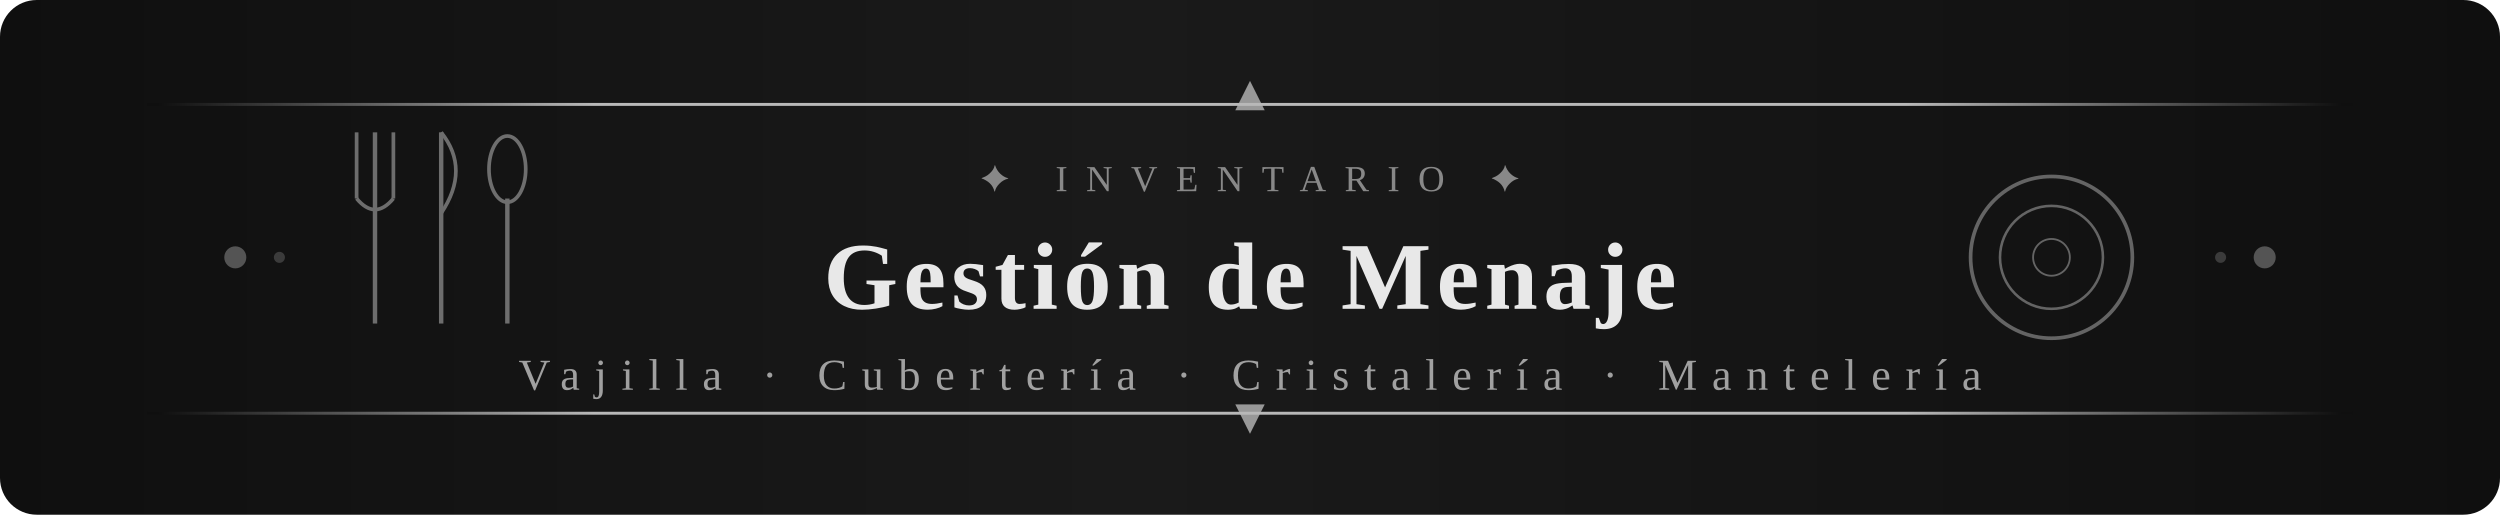
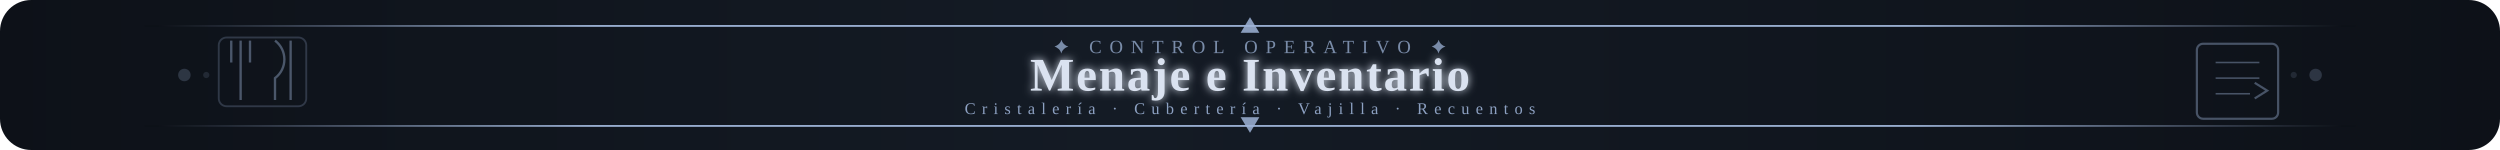
- <svg xmlns="http://www.w3.org/2000/svg" width="100%" viewBox="0 0 680 140">
+ <svg xmlns="http://www.w3.org/2000/svg" width="100%" height="100%" viewBox="0 0 1600 96" preserveAspectRatio="xMidYMid slice">
  <defs>
-     <linearGradient id="bgM" x1="0%" y1="0%" x2="100%" y2="0%">
-       <stop offset="0%" style="stop-color:#0f0f0f;stop-opacity:1" />
-       <stop offset="45%" style="stop-color:#1a1a1a;stop-opacity:1" />
-       <stop offset="100%" style="stop-color:#0f0f0f;stop-opacity:1" />
+     <linearGradient id="bg" x1="0%" y1="0%" x2="100%" y2="0%">
+       <stop offset="0%" stop-color="#0d1118" />
+       <stop offset="45%" stop-color="#141b25" />
+       <stop offset="100%" stop-color="#0d1118" />
    </linearGradient>
-     <linearGradient id="lineM" x1="0%" y1="0%" x2="100%" y2="0%">
-       <stop offset="0%" style="stop-color:#0f0f0f;stop-opacity:1" />
-       <stop offset="20%" style="stop-color:#b8b8b8;stop-opacity:1" />
-       <stop offset="80%" style="stop-color:#b8b8b8;stop-opacity:1" />
-       <stop offset="100%" style="stop-color:#0f0f0f;stop-opacity:1" />
+     <linearGradient id="line" x1="0%" y1="0%" x2="100%" y2="0%">
+       <stop offset="0%" stop-color="#0d1118" />
+       <stop offset="20%" stop-color="#9db3d7" />
+       <stop offset="80%" stop-color="#9db3d7" />
+       <stop offset="100%" stop-color="#0d1118" />
    </linearGradient>
+     <filter id="softGlow" x="-20%" y="-20%" width="140%" height="140%">
+       <feGaussianBlur stdDeviation="2.8" result="blur" />
+       <feMerge>
+         <feMergeNode in="blur" />
+         <feMergeNode in="SourceGraphic" />
+       </feMerge>
+     </filter>
  </defs>
-   <rect width="680" height="140" fill="url(#bgM)" rx="10" style="stroke:none;color:rgb(0, 0, 0);stroke-width:1px;stroke-linecap:butt;stroke-linejoin:miter;opacity:1;font-family:&quot;Anthropic Sans&quot;, -apple-system, BlinkMacSystemFont, &quot;Segoe UI&quot;, sans-serif;font-size:16px;font-weight:400;text-anchor:start;dominant-baseline:auto" />
-   <rect x="40" y="28" width="600" height="0.8" fill="url(#lineM)" style="stroke:none;color:rgb(0, 0, 0);stroke-width:1px;stroke-linecap:butt;stroke-linejoin:miter;opacity:1;font-family:&quot;Anthropic Sans&quot;, -apple-system, BlinkMacSystemFont, &quot;Segoe UI&quot;, sans-serif;font-size:16px;font-weight:400;text-anchor:start;dominant-baseline:auto" />
-   <rect x="40" y="112" width="600" height="0.8" fill="url(#lineM)" style="stroke:none;color:rgb(0, 0, 0);stroke-width:1px;stroke-linecap:butt;stroke-linejoin:miter;opacity:1;font-family:&quot;Anthropic Sans&quot;, -apple-system, BlinkMacSystemFont, &quot;Segoe UI&quot;, sans-serif;font-size:16px;font-weight:400;text-anchor:start;dominant-baseline:auto" />
-   <polygon points="340,22 344,30 336,30" fill="#b8b8b8" opacity="0.8" style="fill:rgb(184, 184, 184);stroke:none;color:rgb(0, 0, 0);stroke-width:1px;stroke-linecap:butt;stroke-linejoin:miter;opacity:0.8;font-family:&quot;Anthropic Sans&quot;, -apple-system, BlinkMacSystemFont, &quot;Segoe UI&quot;, sans-serif;font-size:16px;font-weight:400;text-anchor:start;dominant-baseline:auto" />
-   <polygon points="340,118 344,110 336,110" fill="#b8b8b8" opacity="0.8" style="fill:rgb(184, 184, 184);stroke:none;color:rgb(0, 0, 0);stroke-width:1px;stroke-linecap:butt;stroke-linejoin:miter;opacity:0.8;font-family:&quot;Anthropic Sans&quot;, -apple-system, BlinkMacSystemFont, &quot;Segoe UI&quot;, sans-serif;font-size:16px;font-weight:400;text-anchor:start;dominant-baseline:auto" />
-   <g opacity="0.5" transform="translate(102,36)" style="fill:rgb(0, 0, 0);stroke:none;color:rgb(0, 0, 0);stroke-width:1px;stroke-linecap:butt;stroke-linejoin:miter;opacity:0.5;font-family:&quot;Anthropic Sans&quot;, -apple-system, BlinkMacSystemFont, &quot;Segoe UI&quot;, sans-serif;font-size:16px;font-weight:400;text-anchor:start;dominant-baseline:auto">
-     <line x1="0" y1="0" x2="0" y2="52" stroke="#c8c8c8" stroke-width="1.2" style="fill:rgb(0, 0, 0);stroke:rgb(200, 200, 200);color:rgb(0, 0, 0);stroke-width:1.2px;stroke-linecap:butt;stroke-linejoin:miter;opacity:1;font-family:&quot;Anthropic Sans&quot;, -apple-system, BlinkMacSystemFont, &quot;Segoe UI&quot;, sans-serif;font-size:16px;font-weight:400;text-anchor:start;dominant-baseline:auto" />
-     <line x1="-5" y1="0" x2="-5" y2="18" stroke="#c8c8c8" stroke-width="1" style="fill:rgb(0, 0, 0);stroke:rgb(200, 200, 200);color:rgb(0, 0, 0);stroke-width:1px;stroke-linecap:butt;stroke-linejoin:miter;opacity:1;font-family:&quot;Anthropic Sans&quot;, -apple-system, BlinkMacSystemFont, &quot;Segoe UI&quot;, sans-serif;font-size:16px;font-weight:400;text-anchor:start;dominant-baseline:auto" />
-     <line x1="5" y1="0" x2="5" y2="18" stroke="#c8c8c8" stroke-width="1" style="fill:rgb(0, 0, 0);stroke:rgb(200, 200, 200);color:rgb(0, 0, 0);stroke-width:1px;stroke-linecap:butt;stroke-linejoin:miter;opacity:1;font-family:&quot;Anthropic Sans&quot;, -apple-system, BlinkMacSystemFont, &quot;Segoe UI&quot;, sans-serif;font-size:16px;font-weight:400;text-anchor:start;dominant-baseline:auto" />
-     <path d="M-5,18 Q0,24 5,18" fill="none" stroke="#c8c8c8" stroke-width="1" style="fill:none;stroke:rgb(200, 200, 200);color:rgb(0, 0, 0);stroke-width:1px;stroke-linecap:butt;stroke-linejoin:miter;opacity:1;font-family:&quot;Anthropic Sans&quot;, -apple-system, BlinkMacSystemFont, &quot;Segoe UI&quot;, sans-serif;font-size:16px;font-weight:400;text-anchor:start;dominant-baseline:auto" />
+   <rect x="0" y="0" width="1600" height="96" rx="20" fill="url(#bg)" />
+   <rect x="92" y="16" width="1416" height="1.2" rx="1" fill="url(#line)" opacity="0.95" />
+   <rect x="92" y="80" width="1416" height="1.2" rx="1" fill="url(#line)" opacity="0.95" />
+   <polygon points="800,11 806,21 794,21" fill="#9db3d7" opacity="0.85" />
+   <polygon points="800,85 806,75 794,75" fill="#9db3d7" opacity="0.85" />
+   <g opacity="0.42" transform="translate(168,24)" stroke="#9db3d7" fill="none">
+     <path d="M-20 2 v14 M-14 2 v14 M-8 2 v14 M-14 16 v24" stroke-width="1.5" />
+     <path d="M8 2 c8 6 8 18 0 24 v14" stroke-width="1.5" />
+     <line x1="18" y1="2" x2="18" y2="40" stroke-width="1.5" />
+     <rect x="-28" y="0" width="56" height="44" rx="5" stroke-width="1.2" opacity="0.55" />
  </g>
-   <g opacity="0.5" transform="translate(120,36)" style="fill:rgb(0, 0, 0);stroke:none;color:rgb(0, 0, 0);stroke-width:1px;stroke-linecap:butt;stroke-linejoin:miter;opacity:0.5;font-family:&quot;Anthropic Sans&quot;, -apple-system, BlinkMacSystemFont, &quot;Segoe UI&quot;, sans-serif;font-size:16px;font-weight:400;text-anchor:start;dominant-baseline:auto">
-     <line x1="0" y1="0" x2="0" y2="52" stroke="#c8c8c8" stroke-width="1.2" style="fill:rgb(0, 0, 0);stroke:rgb(200, 200, 200);color:rgb(0, 0, 0);stroke-width:1.2px;stroke-linecap:butt;stroke-linejoin:miter;opacity:1;font-family:&quot;Anthropic Sans&quot;, -apple-system, BlinkMacSystemFont, &quot;Segoe UI&quot;, sans-serif;font-size:16px;font-weight:400;text-anchor:start;dominant-baseline:auto" />
-     <path d="M0,0 Q8,10 0,22" fill="none" stroke="#c8c8c8" stroke-width="1" style="fill:none;stroke:rgb(200, 200, 200);color:rgb(0, 0, 0);stroke-width:1px;stroke-linecap:butt;stroke-linejoin:miter;opacity:1;font-family:&quot;Anthropic Sans&quot;, -apple-system, BlinkMacSystemFont, &quot;Segoe UI&quot;, sans-serif;font-size:16px;font-weight:400;text-anchor:start;dominant-baseline:auto" />
+   <g opacity="0.40" transform="translate(1432,26)">
+     <rect x="-26" y="2" width="52" height="48" rx="4" fill="none" stroke="#9db3d7" stroke-width="1.4" />
+     <line x1="-14" y1="14" x2="14" y2="14" stroke="#9db3d7" stroke-width="1" />
+     <line x1="-14" y1="24" x2="14" y2="24" stroke="#9db3d7" stroke-width="1" />
+     <line x1="-14" y1="34" x2="8" y2="34" stroke="#9db3d7" stroke-width="1" />
+     <polyline points="11,27 19,32 11,37" fill="none" stroke="#9db3d7" stroke-width="1.4" />
  </g>
-   <g opacity="0.5" transform="translate(138,36)" style="fill:rgb(0, 0, 0);stroke:none;color:rgb(0, 0, 0);stroke-width:1px;stroke-linecap:butt;stroke-linejoin:miter;opacity:0.5;font-family:&quot;Anthropic Sans&quot;, -apple-system, BlinkMacSystemFont, &quot;Segoe UI&quot;, sans-serif;font-size:16px;font-weight:400;text-anchor:start;dominant-baseline:auto">
-     <line x1="0" y1="18" x2="0" y2="52" stroke="#c8c8c8" stroke-width="1.2" style="fill:rgb(0, 0, 0);stroke:rgb(200, 200, 200);color:rgb(0, 0, 0);stroke-width:1.2px;stroke-linecap:butt;stroke-linejoin:miter;opacity:1;font-family:&quot;Anthropic Sans&quot;, -apple-system, BlinkMacSystemFont, &quot;Segoe UI&quot;, sans-serif;font-size:16px;font-weight:400;text-anchor:start;dominant-baseline:auto" />
-     <ellipse cx="0" cy="10" rx="5" ry="9" fill="none" stroke="#c8c8c8" stroke-width="1" style="fill:none;stroke:rgb(200, 200, 200);color:rgb(0, 0, 0);stroke-width:1px;stroke-linecap:butt;stroke-linejoin:miter;opacity:1;font-family:&quot;Anthropic Sans&quot;, -apple-system, BlinkMacSystemFont, &quot;Segoe UI&quot;, sans-serif;font-size:16px;font-weight:400;text-anchor:start;dominant-baseline:auto" />
-   </g>
-   <g opacity="0.45" transform="translate(558,70)" style="fill:rgb(0, 0, 0);stroke:none;color:rgb(0, 0, 0);stroke-width:1px;stroke-linecap:butt;stroke-linejoin:miter;opacity:0.45;font-family:&quot;Anthropic Sans&quot;, -apple-system, BlinkMacSystemFont, &quot;Segoe UI&quot;, sans-serif;font-size:16px;font-weight:400;text-anchor:start;dominant-baseline:auto">
-     <ellipse cx="0" cy="0" rx="22" ry="22" fill="none" stroke="#c8c8c8" stroke-width="1" style="fill:none;stroke:rgb(200, 200, 200);color:rgb(0, 0, 0);stroke-width:1px;stroke-linecap:butt;stroke-linejoin:miter;opacity:1;font-family:&quot;Anthropic Sans&quot;, -apple-system, BlinkMacSystemFont, &quot;Segoe UI&quot;, sans-serif;font-size:16px;font-weight:400;text-anchor:start;dominant-baseline:auto" />
-     <ellipse cx="0" cy="0" rx="14" ry="14" fill="none" stroke="#c8c8c8" stroke-width="0.7" style="fill:none;stroke:rgb(200, 200, 200);color:rgb(0, 0, 0);stroke-width:0.7px;stroke-linecap:butt;stroke-linejoin:miter;opacity:1;font-family:&quot;Anthropic Sans&quot;, -apple-system, BlinkMacSystemFont, &quot;Segoe UI&quot;, sans-serif;font-size:16px;font-weight:400;text-anchor:start;dominant-baseline:auto" />
-     <ellipse cx="0" cy="0" rx="5" ry="5" fill="none" stroke="#c8c8c8" stroke-width="0.5" style="fill:none;stroke:rgb(200, 200, 200);color:rgb(0, 0, 0);stroke-width:0.5px;stroke-linecap:butt;stroke-linejoin:miter;opacity:1;font-family:&quot;Anthropic Sans&quot;, -apple-system, BlinkMacSystemFont, &quot;Segoe UI&quot;, sans-serif;font-size:16px;font-weight:400;text-anchor:start;dominant-baseline:auto" />
-   </g>
-   <circle cx="64" cy="70" r="3" fill="#b8b8b8" opacity="0.4" style="fill:rgb(184, 184, 184);stroke:none;color:rgb(0, 0, 0);stroke-width:1px;stroke-linecap:butt;stroke-linejoin:miter;opacity:0.4;font-family:&quot;Anthropic Sans&quot;, -apple-system, BlinkMacSystemFont, &quot;Segoe UI&quot;, sans-serif;font-size:16px;font-weight:400;text-anchor:start;dominant-baseline:auto" />
-   <circle cx="616" cy="70" r="3" fill="#b8b8b8" opacity="0.4" style="fill:rgb(184, 184, 184);stroke:none;color:rgb(0, 0, 0);stroke-width:1px;stroke-linecap:butt;stroke-linejoin:miter;opacity:0.4;font-family:&quot;Anthropic Sans&quot;, -apple-system, BlinkMacSystemFont, &quot;Segoe UI&quot;, sans-serif;font-size:16px;font-weight:400;text-anchor:start;dominant-baseline:auto" />
-   <circle cx="76" cy="70" r="1.5" fill="#b8b8b8" opacity="0.25" style="fill:rgb(184, 184, 184);stroke:none;color:rgb(0, 0, 0);stroke-width:1px;stroke-linecap:butt;stroke-linejoin:miter;opacity:0.25;font-family:&quot;Anthropic Sans&quot;, -apple-system, BlinkMacSystemFont, &quot;Segoe UI&quot;, sans-serif;font-size:16px;font-weight:400;text-anchor:start;dominant-baseline:auto" />
-   <circle cx="604" cy="70" r="1.5" fill="#b8b8b8" opacity="0.25" style="fill:rgb(184, 184, 184);stroke:none;color:rgb(0, 0, 0);stroke-width:1px;stroke-linecap:butt;stroke-linejoin:miter;opacity:0.25;font-family:&quot;Anthropic Sans&quot;, -apple-system, BlinkMacSystemFont, &quot;Segoe UI&quot;, sans-serif;font-size:16px;font-weight:400;text-anchor:start;dominant-baseline:auto" />
-   <text x="340" y="52" text-anchor="middle" font-family="Georgia, 'Times New Roman', serif" font-size="10" font-weight="400" letter-spacing="5" fill="#b8b8b8" opacity="0.7" style="fill:rgb(184, 184, 184);stroke:none;color:rgb(0, 0, 0);stroke-width:1px;stroke-linecap:butt;stroke-linejoin:miter;opacity:0.7;font-family:Georgia, &quot;Times New Roman&quot;, serif;font-size:10px;font-weight:400;text-anchor:middle;dominant-baseline:auto">✦ INVENTARIO ✦</text>
-   <text x="340" y="84" text-anchor="middle" font-family="Georgia, 'Times New Roman', serif" font-size="26" font-weight="700" letter-spacing="1.5" fill="#e8e8e8" style="fill:rgb(232, 232, 232);stroke:none;color:rgb(0, 0, 0);stroke-width:1px;stroke-linecap:butt;stroke-linejoin:miter;opacity:1;font-family:Georgia, &quot;Times New Roman&quot;, serif;font-size:26px;font-weight:700;text-anchor:middle;dominant-baseline:auto">Gestión de Menaje</text>
-   <text x="340" y="106" text-anchor="middle" font-family="Georgia, 'Times New Roman', serif" font-size="12" font-weight="400" letter-spacing="4" fill="#b8b8b8" opacity="0.85" style="fill:rgb(184, 184, 184);stroke:none;color:rgb(0, 0, 0);stroke-width:1px;stroke-linecap:butt;stroke-linejoin:miter;opacity:0.85;font-family:Georgia, &quot;Times New Roman&quot;, serif;font-size:12px;font-weight:400;text-anchor:middle;dominant-baseline:auto">Vajilla · Cubertería · Cristalería · Mantelería</text>
+   <circle cx="118" cy="48" r="4" fill="#9db3d7" opacity="0.22" />
+   <circle cx="1482" cy="48" r="4" fill="#9db3d7" opacity="0.22" />
+   <circle cx="132" cy="48" r="2" fill="#9db3d7" opacity="0.14" />
+   <circle cx="1468" cy="48" r="2" fill="#9db3d7" opacity="0.14" />
+   <text x="800" y="34" text-anchor="middle" font-family="Georgia, 'Times New Roman', serif" font-size="12" font-weight="400" letter-spacing="5" fill="#9db3d7" opacity="0.74">✦ CONTROL OPERATIVO ✦</text>
+   <text x="800" y="58" text-anchor="middle" font-family="Georgia, 'Times New Roman', serif" font-size="30" font-weight="700" letter-spacing="1.2" fill="#dae2f0" filter="url(#softGlow)">Menaje e Inventario</text>
+   <text x="800" y="73" text-anchor="middle" font-family="Georgia, 'Times New Roman', serif" font-size="10.5" font-weight="400" letter-spacing="4" fill="#9db3d7" opacity="0.88">Cristalería · Cubertería · Vajilla · Recuentos</text>
</svg>
